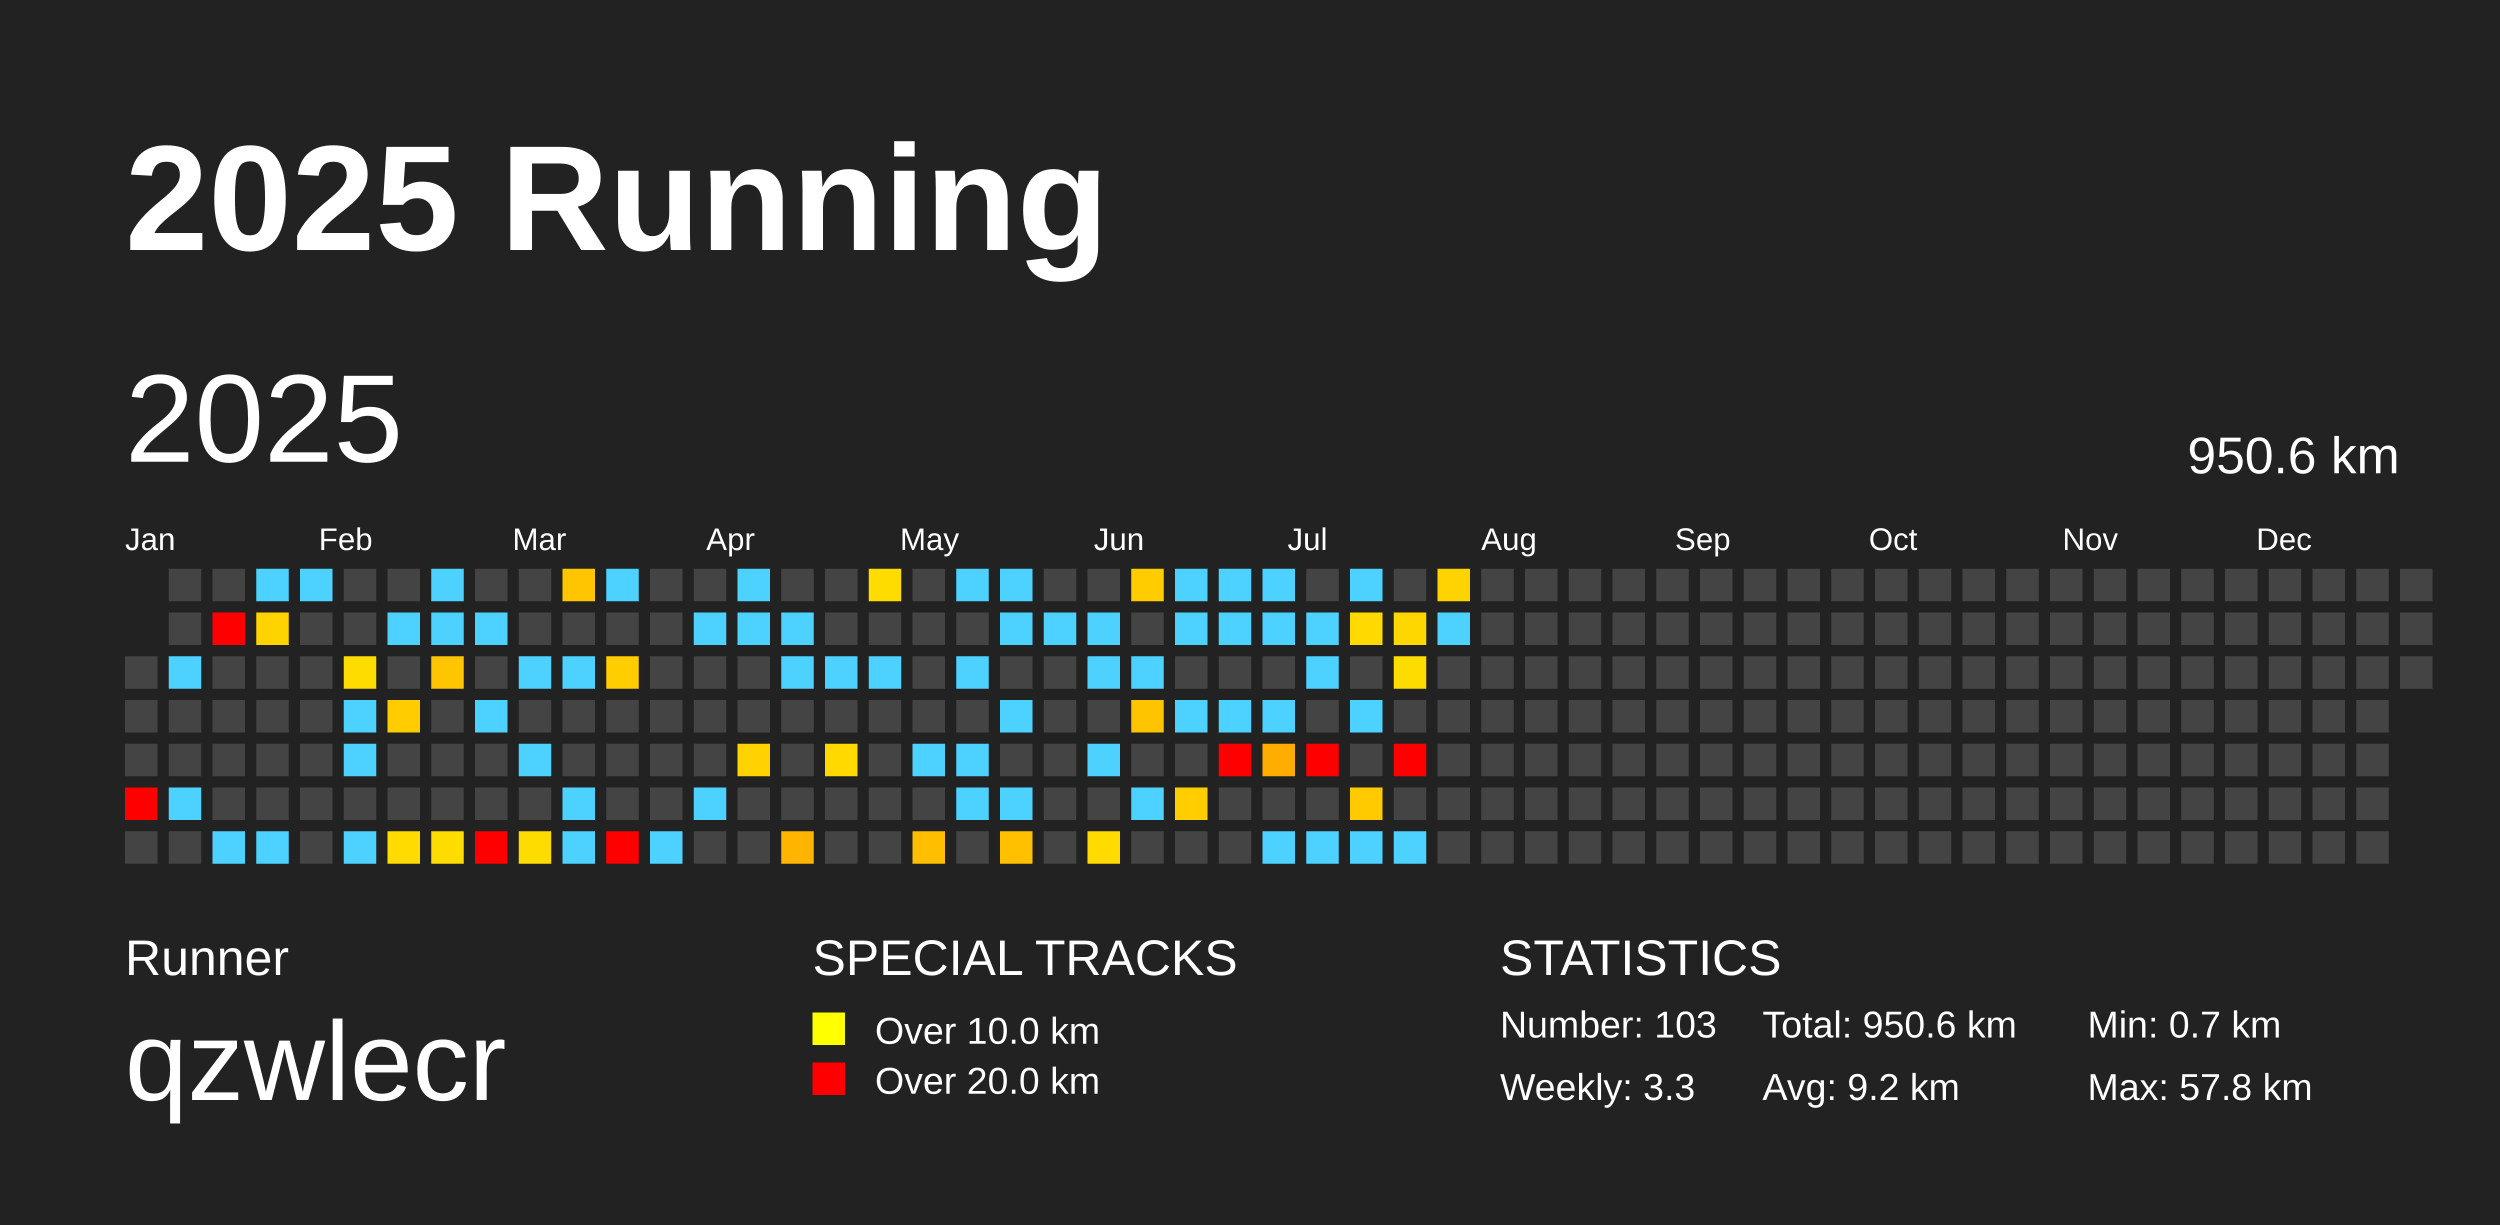
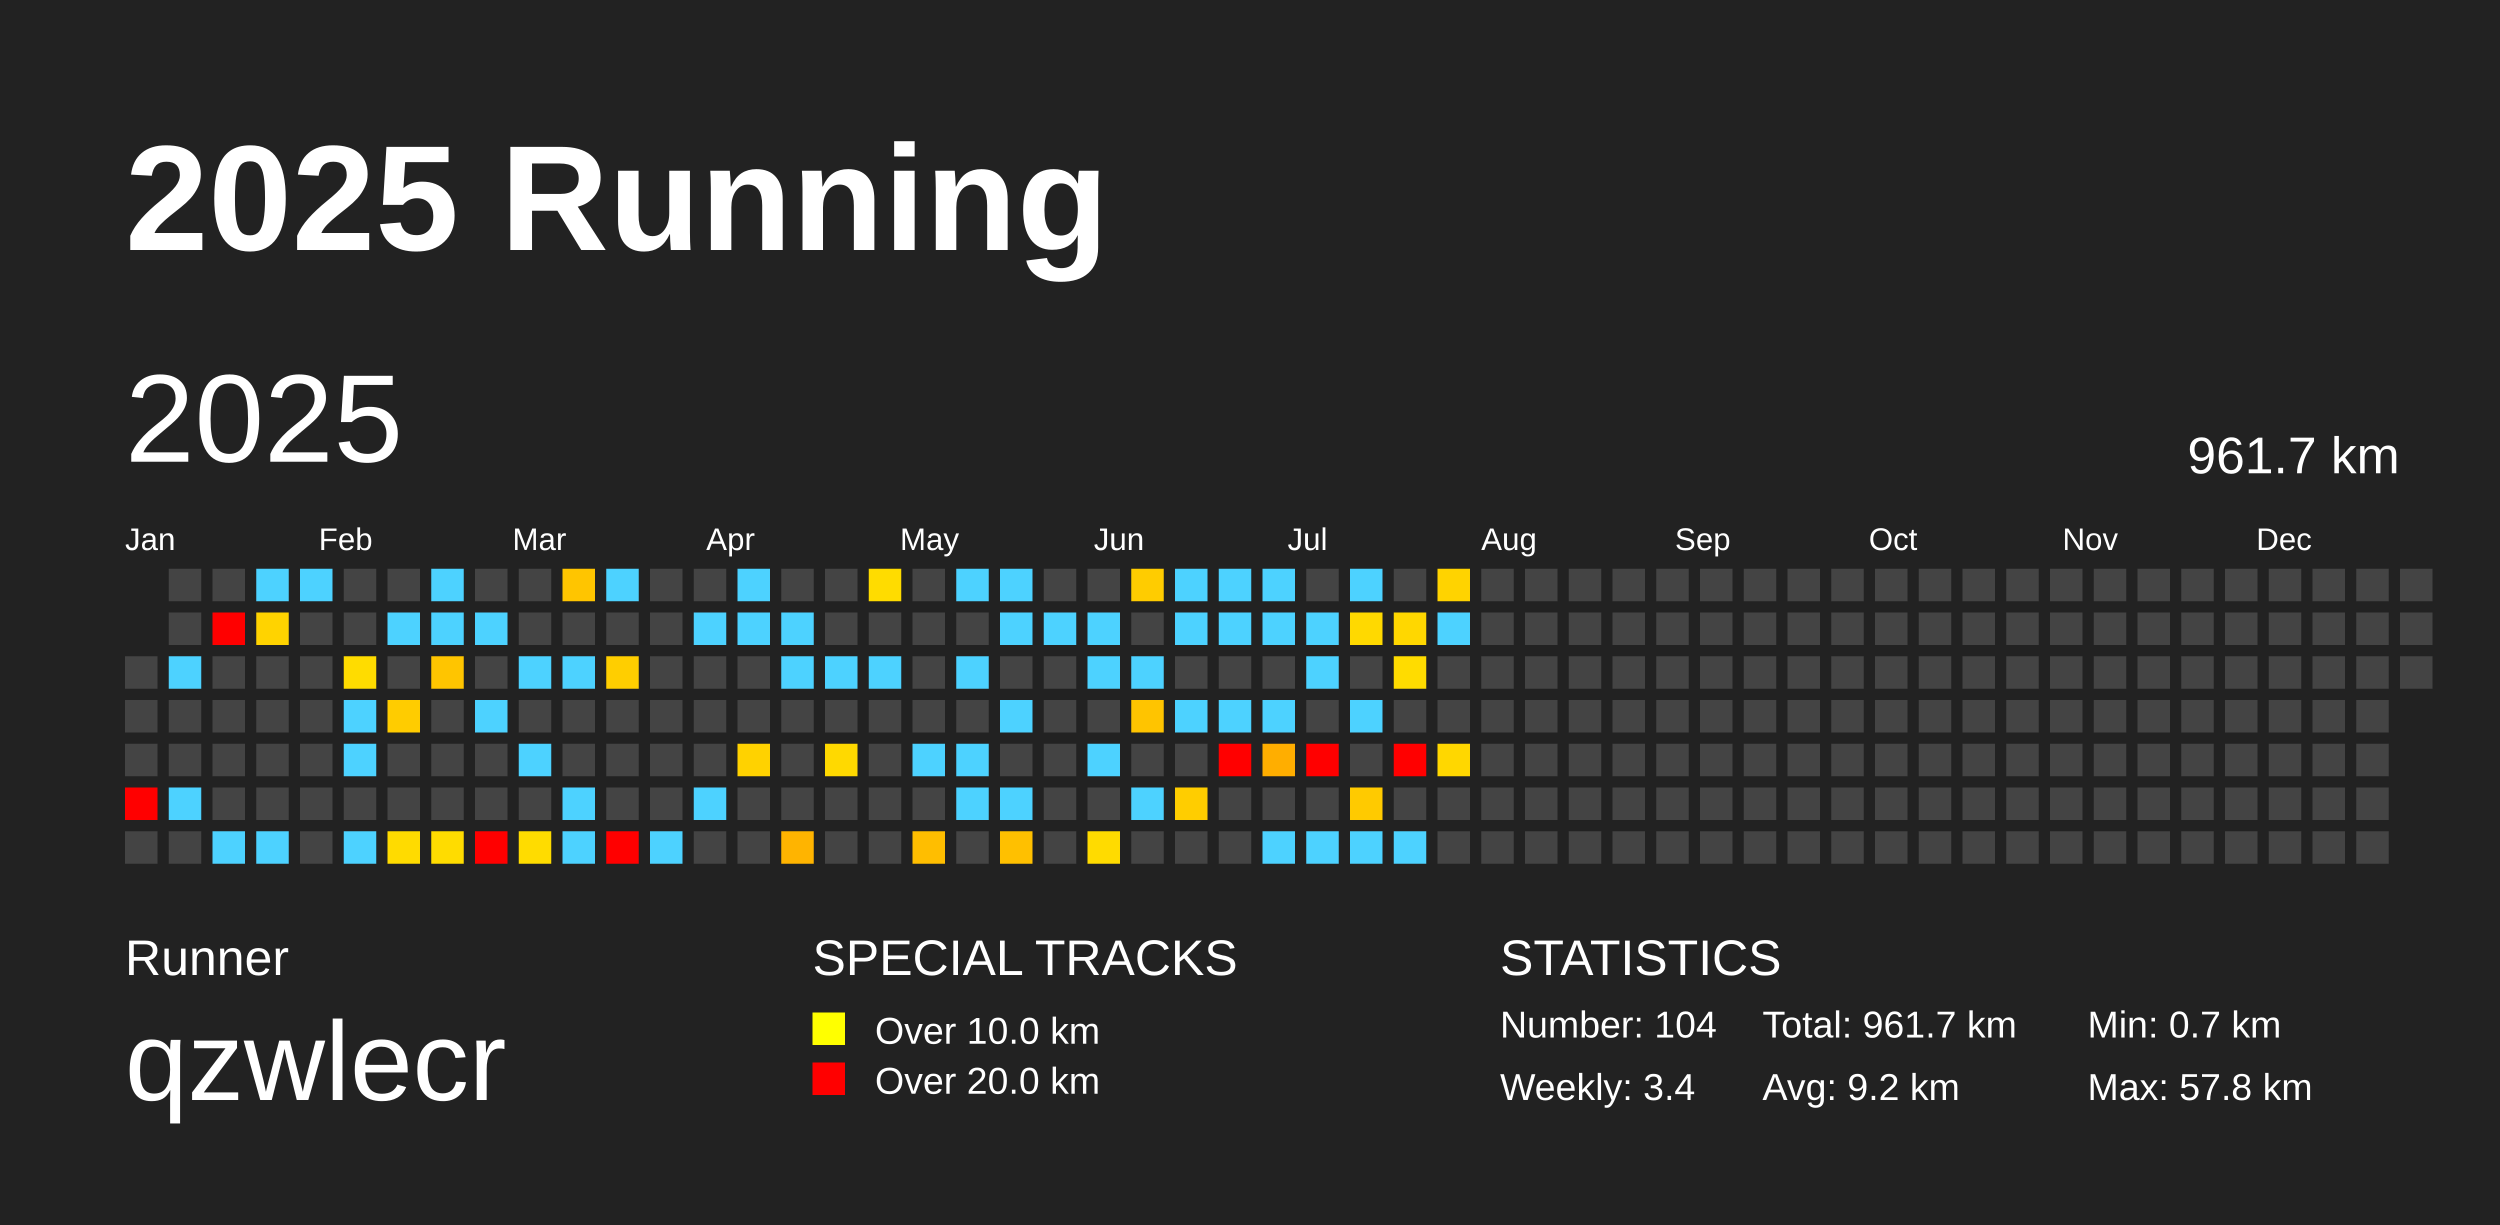
<svg xmlns="http://www.w3.org/2000/svg" baseProfile="full" height="98mm" version="1.1" viewBox="0,0,200,98" width="200mm">
  <defs />
  <rect fill="#222222" height="98" width="200" x="0" y="0" />
  <text fill="#FFFFFF" style="font-size:12px; font-family:Arial; font-weight:bold;" x="10" y="20">2025 Running</text>
  <text fill="#FFFFFF" style="font-size:4px; font-family:Arial" x="10" y="78">Runner</text>
  <text fill="#FFFFFF" style="font-size:9px; font-family:Arial" x="10" y="88">qzwlecr</text>
  <text fill="#FFFFFF" style="font-size:4px; font-family:Arial" x="65" y="78">SPECIAL TRACKS</text>
  <rect fill="yellow" height="2.6" width="2.6" x="65" y="81" />
  <text fill="#FFFFFF" style="font-size:3px; font-family:Arial" x="70" y="83.5">Over 10.0 km</text>
  <rect fill="red" height="2.6" width="2.6" x="65" y="85" />
  <text fill="#FFFFFF" style="font-size:3px; font-family:Arial" x="70" y="87.5">Over 20.0 km</text>
  <text fill="#FFFFFF" style="font-size:4px; font-family:Arial" x="120" y="78">STATISTICS</text>
-   <text fill="#FFFFFF" style="font-size:3px; font-family:Arial" x="120" y="83">Number: 103</text>
-   <text fill="#FFFFFF" style="font-size:3px; font-family:Arial" x="120" y="88">Weekly: 3.3</text>
-   <text fill="#FFFFFF" style="font-size:3px; font-family:Arial" x="141" y="83">Total: 950.6 km</text>
+   <text fill="#FFFFFF" style="font-size:3px; font-family:Arial" x="120" y="83">Number: 104</text>
+   <text fill="#FFFFFF" style="font-size:3px; font-family:Arial" x="120" y="88">Weekly: 3.4</text>
+   <text fill="#FFFFFF" style="font-size:3px; font-family:Arial" x="141" y="83">Total: 961.7 km</text>
  <text fill="#FFFFFF" style="font-size:3px; font-family:Arial" x="141" y="88">Avg: 9.2 km</text>
  <text fill="#FFFFFF" style="font-size:3px; font-family:Arial" x="167" y="83">Min: 0.7 km</text>
  <text fill="#FFFFFF" style="font-size:3px; font-family:Arial" x="167" y="88">Max: 57.8 km</text>
  <text dominant-baseline="hanging" fill="#FFFFFF" style="font-size:10.0px; font-family:Arial;" x="10" y="30">2025</text>
-   <text dominant-baseline="hanging" fill="#FFFFFF" style="font-size:4.125px; font-family:Arial;" x="175" y="35">950.6 km</text>
+   <text dominant-baseline="hanging" fill="#FFFFFF" style="font-size:4.125px; font-family:Arial;" x="175" y="35">961.7 km</text>
  <text fill="#FFFFFF" style="font-size:2.5px; font-family:Arial" x="10.0" y="44">Jan</text>
  <text fill="#FFFFFF" style="font-size:2.5px; font-family:Arial" x="25.5" y="44">Feb</text>
  <text fill="#FFFFFF" style="font-size:2.5px; font-family:Arial" x="41.0" y="44">Mar</text>
  <text fill="#FFFFFF" style="font-size:2.5px; font-family:Arial" x="56.5" y="44">Apr</text>
  <text fill="#FFFFFF" style="font-size:2.5px; font-family:Arial" x="72.0" y="44">May</text>
  <text fill="#FFFFFF" style="font-size:2.5px; font-family:Arial" x="87.5" y="44">Jun</text>
  <text fill="#FFFFFF" style="font-size:2.5px; font-family:Arial" x="103.0" y="44">Jul</text>
  <text fill="#FFFFFF" style="font-size:2.5px; font-family:Arial" x="118.5" y="44">Aug</text>
  <text fill="#FFFFFF" style="font-size:2.5px; font-family:Arial" x="134.0" y="44">Sep</text>
  <text fill="#FFFFFF" style="font-size:2.5px; font-family:Arial" x="149.5" y="44">Oct</text>
  <text fill="#FFFFFF" style="font-size:2.5px; font-family:Arial" x="165.0" y="44">Nov</text>
  <text fill="#FFFFFF" style="font-size:2.5px; font-family:Arial" x="180.5" y="44">Dec</text>
  <rect fill="#444444" height="2.6" width="2.6" x="10.0" y="52.5" />
  <rect fill="#444444" height="2.6" width="2.6" x="10.0" y="56.0" />
  <rect fill="#444444" height="2.6" width="2.6" x="10.0" y="59.5" />
  <rect fill="red" height="2.6" width="2.6" x="10.0" y="63.0" />
  <rect fill="#444444" height="2.6" width="2.6" x="10.0" y="66.5" />
  <rect fill="#444444" height="2.6" width="2.6" x="13.5" y="45.5" />
  <rect fill="#444444" height="2.6" width="2.6" x="13.5" y="49.0" />
  <rect fill="#4dd2ff" height="2.6" width="2.6" x="13.5" y="52.5" />
  <rect fill="#444444" height="2.6" width="2.6" x="13.5" y="56.0" />
  <rect fill="#444444" height="2.6" width="2.6" x="13.5" y="59.5" />
  <rect fill="#4dd2ff" height="2.6" width="2.6" x="13.5" y="63.0" />
  <rect fill="#444444" height="2.6" width="2.6" x="13.5" y="66.5" />
  <rect fill="#444444" height="2.6" width="2.6" x="17.0" y="45.5" />
  <rect fill="red" height="2.6" width="2.6" x="17.0" y="49.0" />
  <rect fill="#444444" height="2.6" width="2.6" x="17.0" y="52.5" />
  <rect fill="#444444" height="2.6" width="2.6" x="17.0" y="56.0" />
  <rect fill="#444444" height="2.6" width="2.6" x="17.0" y="59.5" />
  <rect fill="#444444" height="2.6" width="2.6" x="17.0" y="63.0" />
  <rect fill="#4dd2ff" height="2.6" width="2.6" x="17.0" y="66.5" />
  <rect fill="#4dd2ff" height="2.6" width="2.6" x="20.5" y="45.5" />
  <rect fill="#ffd300" height="2.6" width="2.6" x="20.5" y="49.0" />
  <rect fill="#444444" height="2.6" width="2.6" x="20.5" y="52.5" />
  <rect fill="#444444" height="2.6" width="2.6" x="20.5" y="56.0" />
  <rect fill="#444444" height="2.6" width="2.6" x="20.5" y="59.5" />
  <rect fill="#444444" height="2.6" width="2.6" x="20.5" y="63.0" />
  <rect fill="#4dd2ff" height="2.6" width="2.6" x="20.5" y="66.5" />
  <rect fill="#4dd2ff" height="2.6" width="2.6" x="24.0" y="45.5" />
  <rect fill="#444444" height="2.6" width="2.6" x="24.0" y="49.0" />
  <rect fill="#444444" height="2.6" width="2.6" x="24.0" y="52.5" />
  <rect fill="#444444" height="2.6" width="2.6" x="24.0" y="56.0" />
  <rect fill="#444444" height="2.6" width="2.6" x="24.0" y="59.5" />
  <rect fill="#444444" height="2.6" width="2.6" x="24.0" y="63.0" />
  <rect fill="#444444" height="2.6" width="2.6" x="24.0" y="66.5" />
  <rect fill="#444444" height="2.6" width="2.6" x="27.5" y="45.5" />
  <rect fill="#444444" height="2.6" width="2.6" x="27.5" y="49.0" />
  <rect fill="#ffdc00" height="2.6" width="2.6" x="27.5" y="52.5" />
  <rect fill="#4dd2ff" height="2.6" width="2.6" x="27.5" y="56.0" />
  <rect fill="#4dd2ff" height="2.6" width="2.6" x="27.5" y="59.5" />
  <rect fill="#444444" height="2.6" width="2.6" x="27.5" y="63.0" />
  <rect fill="#4dd2ff" height="2.6" width="2.6" x="27.5" y="66.5" />
  <rect fill="#444444" height="2.6" width="2.6" x="31.0" y="45.5" />
  <rect fill="#4dd2ff" height="2.6" width="2.6" x="31.0" y="49.0" />
  <rect fill="#444444" height="2.6" width="2.6" x="31.0" y="52.5" />
  <rect fill="#ffcc00" height="2.6" width="2.6" x="31.0" y="56.0" />
  <rect fill="#444444" height="2.6" width="2.6" x="31.0" y="59.5" />
  <rect fill="#444444" height="2.6" width="2.6" x="31.0" y="63.0" />
  <rect fill="#ffdb00" height="2.6" width="2.6" x="31.0" y="66.5" />
  <rect fill="#4dd2ff" height="2.6" width="2.6" x="34.5" y="45.5" />
  <rect fill="#4dd2ff" height="2.6" width="2.6" x="34.5" y="49.0" />
  <rect fill="#ffc500" height="2.6" width="2.6" x="34.5" y="52.5" />
  <rect fill="#444444" height="2.6" width="2.6" x="34.5" y="56.0" />
  <rect fill="#444444" height="2.6" width="2.6" x="34.5" y="59.5" />
  <rect fill="#444444" height="2.6" width="2.6" x="34.5" y="63.0" />
  <rect fill="#ffdc00" height="2.6" width="2.6" x="34.5" y="66.5" />
  <rect fill="#444444" height="2.6" width="2.6" x="38.0" y="45.5" />
  <rect fill="#4dd2ff" height="2.6" width="2.6" x="38.0" y="49.0" />
  <rect fill="#444444" height="2.6" width="2.6" x="38.0" y="52.5" />
  <rect fill="#4dd2ff" height="2.6" width="2.6" x="38.0" y="56.0" />
  <rect fill="#444444" height="2.6" width="2.6" x="38.0" y="59.5" />
  <rect fill="#444444" height="2.6" width="2.6" x="38.0" y="63.0" />
  <rect fill="red" height="2.6" width="2.6" x="38.0" y="66.5" />
  <rect fill="#444444" height="2.6" width="2.6" x="41.5" y="45.5" />
  <rect fill="#444444" height="2.6" width="2.6" x="41.5" y="49.0" />
  <rect fill="#4dd2ff" height="2.6" width="2.6" x="41.5" y="52.5" />
  <rect fill="#444444" height="2.6" width="2.6" x="41.5" y="56.0" />
  <rect fill="#4dd2ff" height="2.6" width="2.6" x="41.5" y="59.5" />
  <rect fill="#444444" height="2.6" width="2.6" x="41.5" y="63.0" />
  <rect fill="#ffdc00" height="2.6" width="2.6" x="41.5" y="66.5" />
  <rect fill="#ffc500" height="2.6" width="2.6" x="45.0" y="45.5" />
  <rect fill="#444444" height="2.6" width="2.6" x="45.0" y="49.0" />
  <rect fill="#4dd2ff" height="2.6" width="2.6" x="45.0" y="52.5" />
  <rect fill="#444444" height="2.6" width="2.6" x="45.0" y="56.0" />
  <rect fill="#444444" height="2.6" width="2.6" x="45.0" y="59.5" />
  <rect fill="#4dd2ff" height="2.6" width="2.6" x="45.0" y="63.0" />
  <rect fill="#4dd2ff" height="2.6" width="2.6" x="45.0" y="66.5" />
  <rect fill="#4dd2ff" height="2.6" width="2.6" x="48.5" y="45.5" />
  <rect fill="#444444" height="2.6" width="2.6" x="48.5" y="49.0" />
  <rect fill="#ffce00" height="2.6" width="2.6" x="48.5" y="52.5" />
  <rect fill="#444444" height="2.6" width="2.6" x="48.5" y="56.0" />
  <rect fill="#444444" height="2.6" width="2.6" x="48.5" y="59.5" />
  <rect fill="#444444" height="2.6" width="2.6" x="48.5" y="63.0" />
  <rect fill="red" height="2.6" width="2.6" x="48.5" y="66.5" />
  <rect fill="#444444" height="2.6" width="2.6" x="52.0" y="45.5" />
  <rect fill="#444444" height="2.6" width="2.6" x="52.0" y="49.0" />
  <rect fill="#444444" height="2.6" width="2.6" x="52.0" y="52.5" />
  <rect fill="#444444" height="2.6" width="2.6" x="52.0" y="56.0" />
  <rect fill="#444444" height="2.6" width="2.6" x="52.0" y="59.5" />
  <rect fill="#444444" height="2.6" width="2.6" x="52.0" y="63.0" />
  <rect fill="#4dd2ff" height="2.6" width="2.6" x="52.0" y="66.5" />
  <rect fill="#444444" height="2.6" width="2.6" x="55.5" y="45.5" />
  <rect fill="#4dd2ff" height="2.6" width="2.6" x="55.5" y="49.0" />
  <rect fill="#444444" height="2.6" width="2.6" x="55.5" y="52.5" />
  <rect fill="#444444" height="2.6" width="2.6" x="55.5" y="56.0" />
  <rect fill="#444444" height="2.6" width="2.6" x="55.5" y="59.5" />
  <rect fill="#4dd2ff" height="2.6" width="2.6" x="55.5" y="63.0" />
  <rect fill="#444444" height="2.6" width="2.6" x="55.5" y="66.5" />
  <rect fill="#4dd2ff" height="2.6" width="2.6" x="59.0" y="45.5" />
  <rect fill="#4dd2ff" height="2.6" width="2.6" x="59.0" y="49.0" />
  <rect fill="#444444" height="2.6" width="2.6" x="59.0" y="52.5" />
  <rect fill="#444444" height="2.6" width="2.6" x="59.0" y="56.0" />
  <rect fill="#ffd200" height="2.6" width="2.6" x="59.0" y="59.5" />
  <rect fill="#444444" height="2.6" width="2.6" x="59.0" y="63.0" />
  <rect fill="#444444" height="2.6" width="2.6" x="59.0" y="66.5" />
  <rect fill="#444444" height="2.6" width="2.6" x="62.5" y="45.5" />
  <rect fill="#4dd2ff" height="2.6" width="2.6" x="62.5" y="49.0" />
  <rect fill="#4dd2ff" height="2.6" width="2.6" x="62.5" y="52.5" />
  <rect fill="#444444" height="2.6" width="2.6" x="62.5" y="56.0" />
  <rect fill="#444444" height="2.6" width="2.6" x="62.5" y="59.5" />
  <rect fill="#444444" height="2.6" width="2.6" x="62.5" y="63.0" />
  <rect fill="#ffb400" height="2.6" width="2.6" x="62.5" y="66.5" />
  <rect fill="#444444" height="2.6" width="2.6" x="66.0" y="45.5" />
  <rect fill="#444444" height="2.6" width="2.6" x="66.0" y="49.0" />
  <rect fill="#4dd2ff" height="2.6" width="2.6" x="66.0" y="52.5" />
  <rect fill="#444444" height="2.6" width="2.6" x="66.0" y="56.0" />
  <rect fill="#ffd900" height="2.6" width="2.6" x="66.0" y="59.5" />
  <rect fill="#444444" height="2.6" width="2.6" x="66.0" y="63.0" />
  <rect fill="#444444" height="2.6" width="2.6" x="66.0" y="66.5" />
  <rect fill="#ffdc00" height="2.6" width="2.6" x="69.5" y="45.5" />
  <rect fill="#444444" height="2.6" width="2.6" x="69.5" y="49.0" />
  <rect fill="#4dd2ff" height="2.6" width="2.6" x="69.5" y="52.5" />
  <rect fill="#444444" height="2.6" width="2.6" x="69.5" y="56.0" />
  <rect fill="#444444" height="2.6" width="2.6" x="69.5" y="59.5" />
  <rect fill="#444444" height="2.6" width="2.6" x="69.5" y="63.0" />
  <rect fill="#444444" height="2.6" width="2.6" x="69.5" y="66.5" />
  <rect fill="#444444" height="2.6" width="2.6" x="73.0" y="45.5" />
  <rect fill="#444444" height="2.6" width="2.6" x="73.0" y="49.0" />
  <rect fill="#444444" height="2.6" width="2.6" x="73.0" y="52.5" />
  <rect fill="#444444" height="2.6" width="2.6" x="73.0" y="56.0" />
  <rect fill="#4dd2ff" height="2.6" width="2.6" x="73.0" y="59.5" />
  <rect fill="#444444" height="2.6" width="2.6" x="73.0" y="63.0" />
  <rect fill="#ffbe00" height="2.6" width="2.6" x="73.0" y="66.5" />
  <rect fill="#4dd2ff" height="2.6" width="2.6" x="76.5" y="45.5" />
  <rect fill="#444444" height="2.6" width="2.6" x="76.5" y="49.0" />
  <rect fill="#4dd2ff" height="2.6" width="2.6" x="76.5" y="52.5" />
  <rect fill="#444444" height="2.6" width="2.6" x="76.5" y="56.0" />
  <rect fill="#4dd2ff" height="2.6" width="2.6" x="76.5" y="59.5" />
  <rect fill="#4dd2ff" height="2.6" width="2.6" x="76.5" y="63.0" />
  <rect fill="#444444" height="2.6" width="2.6" x="76.5" y="66.5" />
  <rect fill="#4dd2ff" height="2.6" width="2.6" x="80.0" y="45.5" />
  <rect fill="#4dd2ff" height="2.6" width="2.6" x="80.0" y="49.0" />
  <rect fill="#444444" height="2.6" width="2.6" x="80.0" y="52.5" />
  <rect fill="#4dd2ff" height="2.6" width="2.6" x="80.0" y="56.0" />
  <rect fill="#444444" height="2.6" width="2.6" x="80.0" y="59.5" />
  <rect fill="#4dd2ff" height="2.6" width="2.6" x="80.0" y="63.0" />
  <rect fill="#ffc000" height="2.6" width="2.6" x="80.0" y="66.5" />
  <rect fill="#444444" height="2.6" width="2.6" x="83.5" y="45.5" />
  <rect fill="#4dd2ff" height="2.6" width="2.6" x="83.5" y="49.0" />
  <rect fill="#444444" height="2.6" width="2.6" x="83.5" y="52.5" />
  <rect fill="#444444" height="2.6" width="2.6" x="83.5" y="56.0" />
  <rect fill="#444444" height="2.6" width="2.6" x="83.5" y="59.5" />
  <rect fill="#444444" height="2.6" width="2.6" x="83.5" y="63.0" />
  <rect fill="#444444" height="2.6" width="2.6" x="83.5" y="66.5" />
  <rect fill="#444444" height="2.6" width="2.6" x="87.0" y="45.5" />
  <rect fill="#4dd2ff" height="2.6" width="2.6" x="87.0" y="49.0" />
  <rect fill="#4dd2ff" height="2.6" width="2.6" x="87.0" y="52.5" />
  <rect fill="#444444" height="2.6" width="2.6" x="87.0" y="56.0" />
  <rect fill="#4dd2ff" height="2.6" width="2.6" x="87.0" y="59.5" />
  <rect fill="#444444" height="2.6" width="2.6" x="87.0" y="63.0" />
  <rect fill="#ffdb00" height="2.6" width="2.6" x="87.0" y="66.5" />
  <rect fill="#ffcc00" height="2.6" width="2.6" x="90.5" y="45.5" />
  <rect fill="#444444" height="2.6" width="2.6" x="90.5" y="49.0" />
  <rect fill="#4dd2ff" height="2.6" width="2.6" x="90.5" y="52.5" />
  <rect fill="#ffc400" height="2.6" width="2.6" x="90.5" y="56.0" />
  <rect fill="#444444" height="2.6" width="2.6" x="90.5" y="59.5" />
  <rect fill="#4dd2ff" height="2.6" width="2.6" x="90.5" y="63.0" />
  <rect fill="#444444" height="2.6" width="2.6" x="90.5" y="66.5" />
  <rect fill="#4dd2ff" height="2.6" width="2.6" x="94.0" y="45.5" />
  <rect fill="#4dd2ff" height="2.6" width="2.6" x="94.0" y="49.0" />
  <rect fill="#444444" height="2.6" width="2.6" x="94.0" y="52.5" />
  <rect fill="#4dd2ff" height="2.6" width="2.6" x="94.0" y="56.0" />
  <rect fill="#444444" height="2.6" width="2.6" x="94.0" y="59.5" />
  <rect fill="#ffcd00" height="2.6" width="2.6" x="94.0" y="63.0" />
  <rect fill="#444444" height="2.6" width="2.6" x="94.0" y="66.5" />
  <rect fill="#4dd2ff" height="2.6" width="2.6" x="97.5" y="45.5" />
  <rect fill="#4dd2ff" height="2.6" width="2.6" x="97.5" y="49.0" />
  <rect fill="#444444" height="2.6" width="2.6" x="97.5" y="52.5" />
  <rect fill="#4dd2ff" height="2.6" width="2.6" x="97.5" y="56.0" />
  <rect fill="red" height="2.6" width="2.6" x="97.5" y="59.5" />
  <rect fill="#444444" height="2.6" width="2.6" x="97.5" y="63.0" />
  <rect fill="#444444" height="2.6" width="2.6" x="97.5" y="66.5" />
  <rect fill="#4dd2ff" height="2.6" width="2.6" x="101.0" y="45.5" />
  <rect fill="#4dd2ff" height="2.6" width="2.6" x="101.0" y="49.0" />
  <rect fill="#444444" height="2.6" width="2.6" x="101.0" y="52.5" />
  <rect fill="#4dd2ff" height="2.6" width="2.6" x="101.0" y="56.0" />
  <rect fill="#ffae00" height="2.6" width="2.6" x="101.0" y="59.5" />
  <rect fill="#444444" height="2.6" width="2.6" x="101.0" y="63.0" />
  <rect fill="#4dd2ff" height="2.6" width="2.6" x="101.0" y="66.5" />
  <rect fill="#444444" height="2.6" width="2.6" x="104.5" y="45.5" />
  <rect fill="#4dd2ff" height="2.6" width="2.6" x="104.5" y="49.0" />
  <rect fill="#4dd2ff" height="2.6" width="2.6" x="104.5" y="52.5" />
  <rect fill="#444444" height="2.6" width="2.6" x="104.5" y="56.0" />
  <rect fill="red" height="2.6" width="2.6" x="104.5" y="59.5" />
  <rect fill="#444444" height="2.6" width="2.6" x="104.5" y="63.0" />
  <rect fill="#4dd2ff" height="2.6" width="2.6" x="104.5" y="66.5" />
  <rect fill="#4dd2ff" height="2.6" width="2.6" x="108.0" y="45.5" />
  <rect fill="#ffd900" height="2.6" width="2.6" x="108.0" y="49.0" />
  <rect fill="#444444" height="2.6" width="2.6" x="108.0" y="52.5" />
  <rect fill="#4dd2ff" height="2.6" width="2.6" x="108.0" y="56.0" />
  <rect fill="#444444" height="2.6" width="2.6" x="108.0" y="59.5" />
  <rect fill="#ffca00" height="2.6" width="2.6" x="108.0" y="63.0" />
  <rect fill="#4dd2ff" height="2.6" width="2.6" x="108.0" y="66.5" />
  <rect fill="#444444" height="2.6" width="2.6" x="111.5" y="45.5" />
  <rect fill="#ffd700" height="2.6" width="2.6" x="111.5" y="49.0" />
  <rect fill="#ffdc00" height="2.6" width="2.6" x="111.5" y="52.5" />
  <rect fill="#444444" height="2.6" width="2.6" x="111.5" y="56.0" />
  <rect fill="red" height="2.6" width="2.6" x="111.5" y="59.5" />
  <rect fill="#444444" height="2.6" width="2.6" x="111.5" y="63.0" />
  <rect fill="#4dd2ff" height="2.6" width="2.6" x="111.5" y="66.5" />
  <rect fill="#ffd300" height="2.6" width="2.6" x="115.0" y="45.5" />
  <rect fill="#4dd2ff" height="2.6" width="2.6" x="115.0" y="49.0" />
  <rect fill="#444444" height="2.6" width="2.6" x="115.0" y="52.5" />
  <rect fill="#444444" height="2.6" width="2.6" x="115.0" y="56.0" />
-   <rect fill="#444444" height="2.6" width="2.6" x="115.0" y="59.5" />
+   <rect fill="#ffd700" height="2.6" width="2.6" x="115.0" y="59.5" />
  <rect fill="#444444" height="2.6" width="2.6" x="115.0" y="63.0" />
  <rect fill="#444444" height="2.6" width="2.6" x="115.0" y="66.5" />
  <rect fill="#444444" height="2.6" width="2.6" x="118.5" y="45.5" />
  <rect fill="#444444" height="2.6" width="2.6" x="118.5" y="49.0" />
  <rect fill="#444444" height="2.6" width="2.6" x="118.5" y="52.5" />
  <rect fill="#444444" height="2.6" width="2.6" x="118.5" y="56.0" />
  <rect fill="#444444" height="2.6" width="2.6" x="118.5" y="59.5" />
  <rect fill="#444444" height="2.6" width="2.6" x="118.5" y="63.0" />
  <rect fill="#444444" height="2.6" width="2.6" x="118.5" y="66.5" />
  <rect fill="#444444" height="2.6" width="2.6" x="122.0" y="45.5" />
  <rect fill="#444444" height="2.6" width="2.6" x="122.0" y="49.0" />
  <rect fill="#444444" height="2.6" width="2.6" x="122.0" y="52.5" />
  <rect fill="#444444" height="2.6" width="2.6" x="122.0" y="56.0" />
  <rect fill="#444444" height="2.6" width="2.6" x="122.0" y="59.5" />
  <rect fill="#444444" height="2.6" width="2.6" x="122.0" y="63.0" />
  <rect fill="#444444" height="2.6" width="2.6" x="122.0" y="66.5" />
  <rect fill="#444444" height="2.6" width="2.6" x="125.5" y="45.5" />
  <rect fill="#444444" height="2.6" width="2.6" x="125.5" y="49.0" />
  <rect fill="#444444" height="2.6" width="2.6" x="125.5" y="52.5" />
  <rect fill="#444444" height="2.6" width="2.6" x="125.5" y="56.0" />
  <rect fill="#444444" height="2.6" width="2.6" x="125.5" y="59.5" />
  <rect fill="#444444" height="2.6" width="2.6" x="125.5" y="63.0" />
  <rect fill="#444444" height="2.6" width="2.6" x="125.5" y="66.5" />
  <rect fill="#444444" height="2.6" width="2.6" x="129.0" y="45.5" />
  <rect fill="#444444" height="2.6" width="2.6" x="129.0" y="49.0" />
  <rect fill="#444444" height="2.6" width="2.6" x="129.0" y="52.5" />
  <rect fill="#444444" height="2.6" width="2.6" x="129.0" y="56.0" />
  <rect fill="#444444" height="2.6" width="2.6" x="129.0" y="59.5" />
  <rect fill="#444444" height="2.6" width="2.6" x="129.0" y="63.0" />
  <rect fill="#444444" height="2.6" width="2.6" x="129.0" y="66.5" />
  <rect fill="#444444" height="2.6" width="2.6" x="132.5" y="45.5" />
  <rect fill="#444444" height="2.6" width="2.6" x="132.5" y="49.0" />
  <rect fill="#444444" height="2.6" width="2.6" x="132.5" y="52.5" />
  <rect fill="#444444" height="2.6" width="2.6" x="132.5" y="56.0" />
  <rect fill="#444444" height="2.6" width="2.6" x="132.5" y="59.5" />
  <rect fill="#444444" height="2.6" width="2.6" x="132.5" y="63.0" />
  <rect fill="#444444" height="2.6" width="2.6" x="132.5" y="66.5" />
  <rect fill="#444444" height="2.6" width="2.6" x="136.0" y="45.5" />
  <rect fill="#444444" height="2.6" width="2.6" x="136.0" y="49.0" />
  <rect fill="#444444" height="2.6" width="2.6" x="136.0" y="52.5" />
  <rect fill="#444444" height="2.6" width="2.6" x="136.0" y="56.0" />
  <rect fill="#444444" height="2.6" width="2.6" x="136.0" y="59.5" />
  <rect fill="#444444" height="2.6" width="2.6" x="136.0" y="63.0" />
  <rect fill="#444444" height="2.6" width="2.6" x="136.0" y="66.5" />
  <rect fill="#444444" height="2.6" width="2.6" x="139.5" y="45.5" />
  <rect fill="#444444" height="2.6" width="2.6" x="139.5" y="49.0" />
  <rect fill="#444444" height="2.6" width="2.6" x="139.5" y="52.5" />
  <rect fill="#444444" height="2.6" width="2.6" x="139.5" y="56.0" />
  <rect fill="#444444" height="2.6" width="2.6" x="139.5" y="59.5" />
  <rect fill="#444444" height="2.6" width="2.6" x="139.5" y="63.0" />
  <rect fill="#444444" height="2.6" width="2.6" x="139.5" y="66.5" />
  <rect fill="#444444" height="2.6" width="2.6" x="143.0" y="45.5" />
  <rect fill="#444444" height="2.6" width="2.6" x="143.0" y="49.0" />
  <rect fill="#444444" height="2.6" width="2.6" x="143.0" y="52.5" />
  <rect fill="#444444" height="2.6" width="2.6" x="143.0" y="56.0" />
  <rect fill="#444444" height="2.6" width="2.6" x="143.0" y="59.5" />
  <rect fill="#444444" height="2.6" width="2.6" x="143.0" y="63.0" />
  <rect fill="#444444" height="2.6" width="2.6" x="143.0" y="66.5" />
  <rect fill="#444444" height="2.6" width="2.6" x="146.5" y="45.5" />
  <rect fill="#444444" height="2.6" width="2.6" x="146.5" y="49.0" />
  <rect fill="#444444" height="2.6" width="2.6" x="146.5" y="52.5" />
  <rect fill="#444444" height="2.6" width="2.6" x="146.5" y="56.0" />
  <rect fill="#444444" height="2.6" width="2.6" x="146.5" y="59.5" />
  <rect fill="#444444" height="2.6" width="2.6" x="146.5" y="63.0" />
  <rect fill="#444444" height="2.6" width="2.6" x="146.5" y="66.5" />
  <rect fill="#444444" height="2.6" width="2.6" x="150.0" y="45.5" />
  <rect fill="#444444" height="2.6" width="2.6" x="150.0" y="49.0" />
  <rect fill="#444444" height="2.6" width="2.6" x="150.0" y="52.5" />
  <rect fill="#444444" height="2.6" width="2.6" x="150.0" y="56.0" />
  <rect fill="#444444" height="2.6" width="2.6" x="150.0" y="59.5" />
  <rect fill="#444444" height="2.6" width="2.6" x="150.0" y="63.0" />
  <rect fill="#444444" height="2.6" width="2.6" x="150.0" y="66.5" />
  <rect fill="#444444" height="2.6" width="2.6" x="153.5" y="45.5" />
  <rect fill="#444444" height="2.6" width="2.6" x="153.5" y="49.0" />
  <rect fill="#444444" height="2.6" width="2.6" x="153.5" y="52.5" />
  <rect fill="#444444" height="2.6" width="2.6" x="153.5" y="56.0" />
  <rect fill="#444444" height="2.6" width="2.6" x="153.5" y="59.5" />
  <rect fill="#444444" height="2.6" width="2.6" x="153.5" y="63.0" />
  <rect fill="#444444" height="2.6" width="2.6" x="153.5" y="66.5" />
  <rect fill="#444444" height="2.6" width="2.6" x="157.0" y="45.5" />
  <rect fill="#444444" height="2.6" width="2.6" x="157.0" y="49.0" />
  <rect fill="#444444" height="2.6" width="2.6" x="157.0" y="52.5" />
  <rect fill="#444444" height="2.6" width="2.6" x="157.0" y="56.0" />
  <rect fill="#444444" height="2.6" width="2.6" x="157.0" y="59.5" />
  <rect fill="#444444" height="2.6" width="2.6" x="157.0" y="63.0" />
  <rect fill="#444444" height="2.6" width="2.6" x="157.0" y="66.5" />
  <rect fill="#444444" height="2.6" width="2.6" x="160.5" y="45.5" />
  <rect fill="#444444" height="2.6" width="2.6" x="160.5" y="49.0" />
  <rect fill="#444444" height="2.6" width="2.6" x="160.5" y="52.5" />
  <rect fill="#444444" height="2.6" width="2.6" x="160.5" y="56.0" />
  <rect fill="#444444" height="2.6" width="2.6" x="160.5" y="59.5" />
  <rect fill="#444444" height="2.6" width="2.6" x="160.5" y="63.0" />
  <rect fill="#444444" height="2.6" width="2.6" x="160.5" y="66.5" />
  <rect fill="#444444" height="2.6" width="2.6" x="164.0" y="45.5" />
  <rect fill="#444444" height="2.6" width="2.6" x="164.0" y="49.0" />
  <rect fill="#444444" height="2.6" width="2.6" x="164.0" y="52.5" />
  <rect fill="#444444" height="2.6" width="2.6" x="164.0" y="56.0" />
  <rect fill="#444444" height="2.6" width="2.6" x="164.0" y="59.5" />
  <rect fill="#444444" height="2.6" width="2.6" x="164.0" y="63.0" />
  <rect fill="#444444" height="2.6" width="2.6" x="164.0" y="66.5" />
  <rect fill="#444444" height="2.6" width="2.6" x="167.5" y="45.5" />
  <rect fill="#444444" height="2.6" width="2.6" x="167.5" y="49.0" />
  <rect fill="#444444" height="2.6" width="2.6" x="167.5" y="52.5" />
  <rect fill="#444444" height="2.6" width="2.6" x="167.5" y="56.0" />
  <rect fill="#444444" height="2.6" width="2.6" x="167.5" y="59.5" />
  <rect fill="#444444" height="2.6" width="2.6" x="167.5" y="63.0" />
  <rect fill="#444444" height="2.6" width="2.6" x="167.5" y="66.5" />
  <rect fill="#444444" height="2.6" width="2.6" x="171.0" y="45.5" />
  <rect fill="#444444" height="2.6" width="2.6" x="171.0" y="49.0" />
  <rect fill="#444444" height="2.6" width="2.6" x="171.0" y="52.5" />
  <rect fill="#444444" height="2.6" width="2.6" x="171.0" y="56.0" />
  <rect fill="#444444" height="2.6" width="2.6" x="171.0" y="59.5" />
  <rect fill="#444444" height="2.6" width="2.6" x="171.0" y="63.0" />
  <rect fill="#444444" height="2.6" width="2.6" x="171.0" y="66.5" />
  <rect fill="#444444" height="2.6" width="2.6" x="174.5" y="45.5" />
  <rect fill="#444444" height="2.6" width="2.6" x="174.5" y="49.0" />
  <rect fill="#444444" height="2.6" width="2.6" x="174.5" y="52.5" />
  <rect fill="#444444" height="2.6" width="2.6" x="174.5" y="56.0" />
  <rect fill="#444444" height="2.6" width="2.6" x="174.5" y="59.5" />
  <rect fill="#444444" height="2.6" width="2.6" x="174.5" y="63.0" />
  <rect fill="#444444" height="2.6" width="2.6" x="174.5" y="66.5" />
  <rect fill="#444444" height="2.6" width="2.6" x="178.0" y="45.5" />
  <rect fill="#444444" height="2.6" width="2.6" x="178.0" y="49.0" />
  <rect fill="#444444" height="2.6" width="2.6" x="178.0" y="52.5" />
  <rect fill="#444444" height="2.6" width="2.6" x="178.0" y="56.0" />
  <rect fill="#444444" height="2.6" width="2.6" x="178.0" y="59.5" />
  <rect fill="#444444" height="2.6" width="2.6" x="178.0" y="63.0" />
  <rect fill="#444444" height="2.6" width="2.6" x="178.0" y="66.5" />
  <rect fill="#444444" height="2.6" width="2.6" x="181.5" y="45.5" />
  <rect fill="#444444" height="2.6" width="2.6" x="181.5" y="49.0" />
  <rect fill="#444444" height="2.6" width="2.6" x="181.5" y="52.5" />
  <rect fill="#444444" height="2.6" width="2.6" x="181.5" y="56.0" />
  <rect fill="#444444" height="2.6" width="2.6" x="181.5" y="59.5" />
  <rect fill="#444444" height="2.6" width="2.6" x="181.5" y="63.0" />
  <rect fill="#444444" height="2.6" width="2.6" x="181.5" y="66.5" />
  <rect fill="#444444" height="2.6" width="2.6" x="185.0" y="45.5" />
  <rect fill="#444444" height="2.6" width="2.6" x="185.0" y="49.0" />
  <rect fill="#444444" height="2.6" width="2.6" x="185.0" y="52.5" />
  <rect fill="#444444" height="2.6" width="2.6" x="185.0" y="56.0" />
  <rect fill="#444444" height="2.6" width="2.6" x="185.0" y="59.5" />
  <rect fill="#444444" height="2.6" width="2.6" x="185.0" y="63.0" />
  <rect fill="#444444" height="2.6" width="2.6" x="185.0" y="66.5" />
  <rect fill="#444444" height="2.6" width="2.6" x="188.5" y="45.5" />
  <rect fill="#444444" height="2.6" width="2.6" x="188.5" y="49.0" />
  <rect fill="#444444" height="2.6" width="2.6" x="188.5" y="52.5" />
  <rect fill="#444444" height="2.6" width="2.6" x="188.5" y="56.0" />
  <rect fill="#444444" height="2.6" width="2.6" x="188.5" y="59.5" />
  <rect fill="#444444" height="2.6" width="2.6" x="188.5" y="63.0" />
  <rect fill="#444444" height="2.6" width="2.6" x="188.5" y="66.5" />
  <rect fill="#444444" height="2.6" width="2.6" x="192.0" y="45.5" />
  <rect fill="#444444" height="2.6" width="2.6" x="192.0" y="49.0" />
  <rect fill="#444444" height="2.6" width="2.6" x="192.0" y="52.5" />
</svg>
